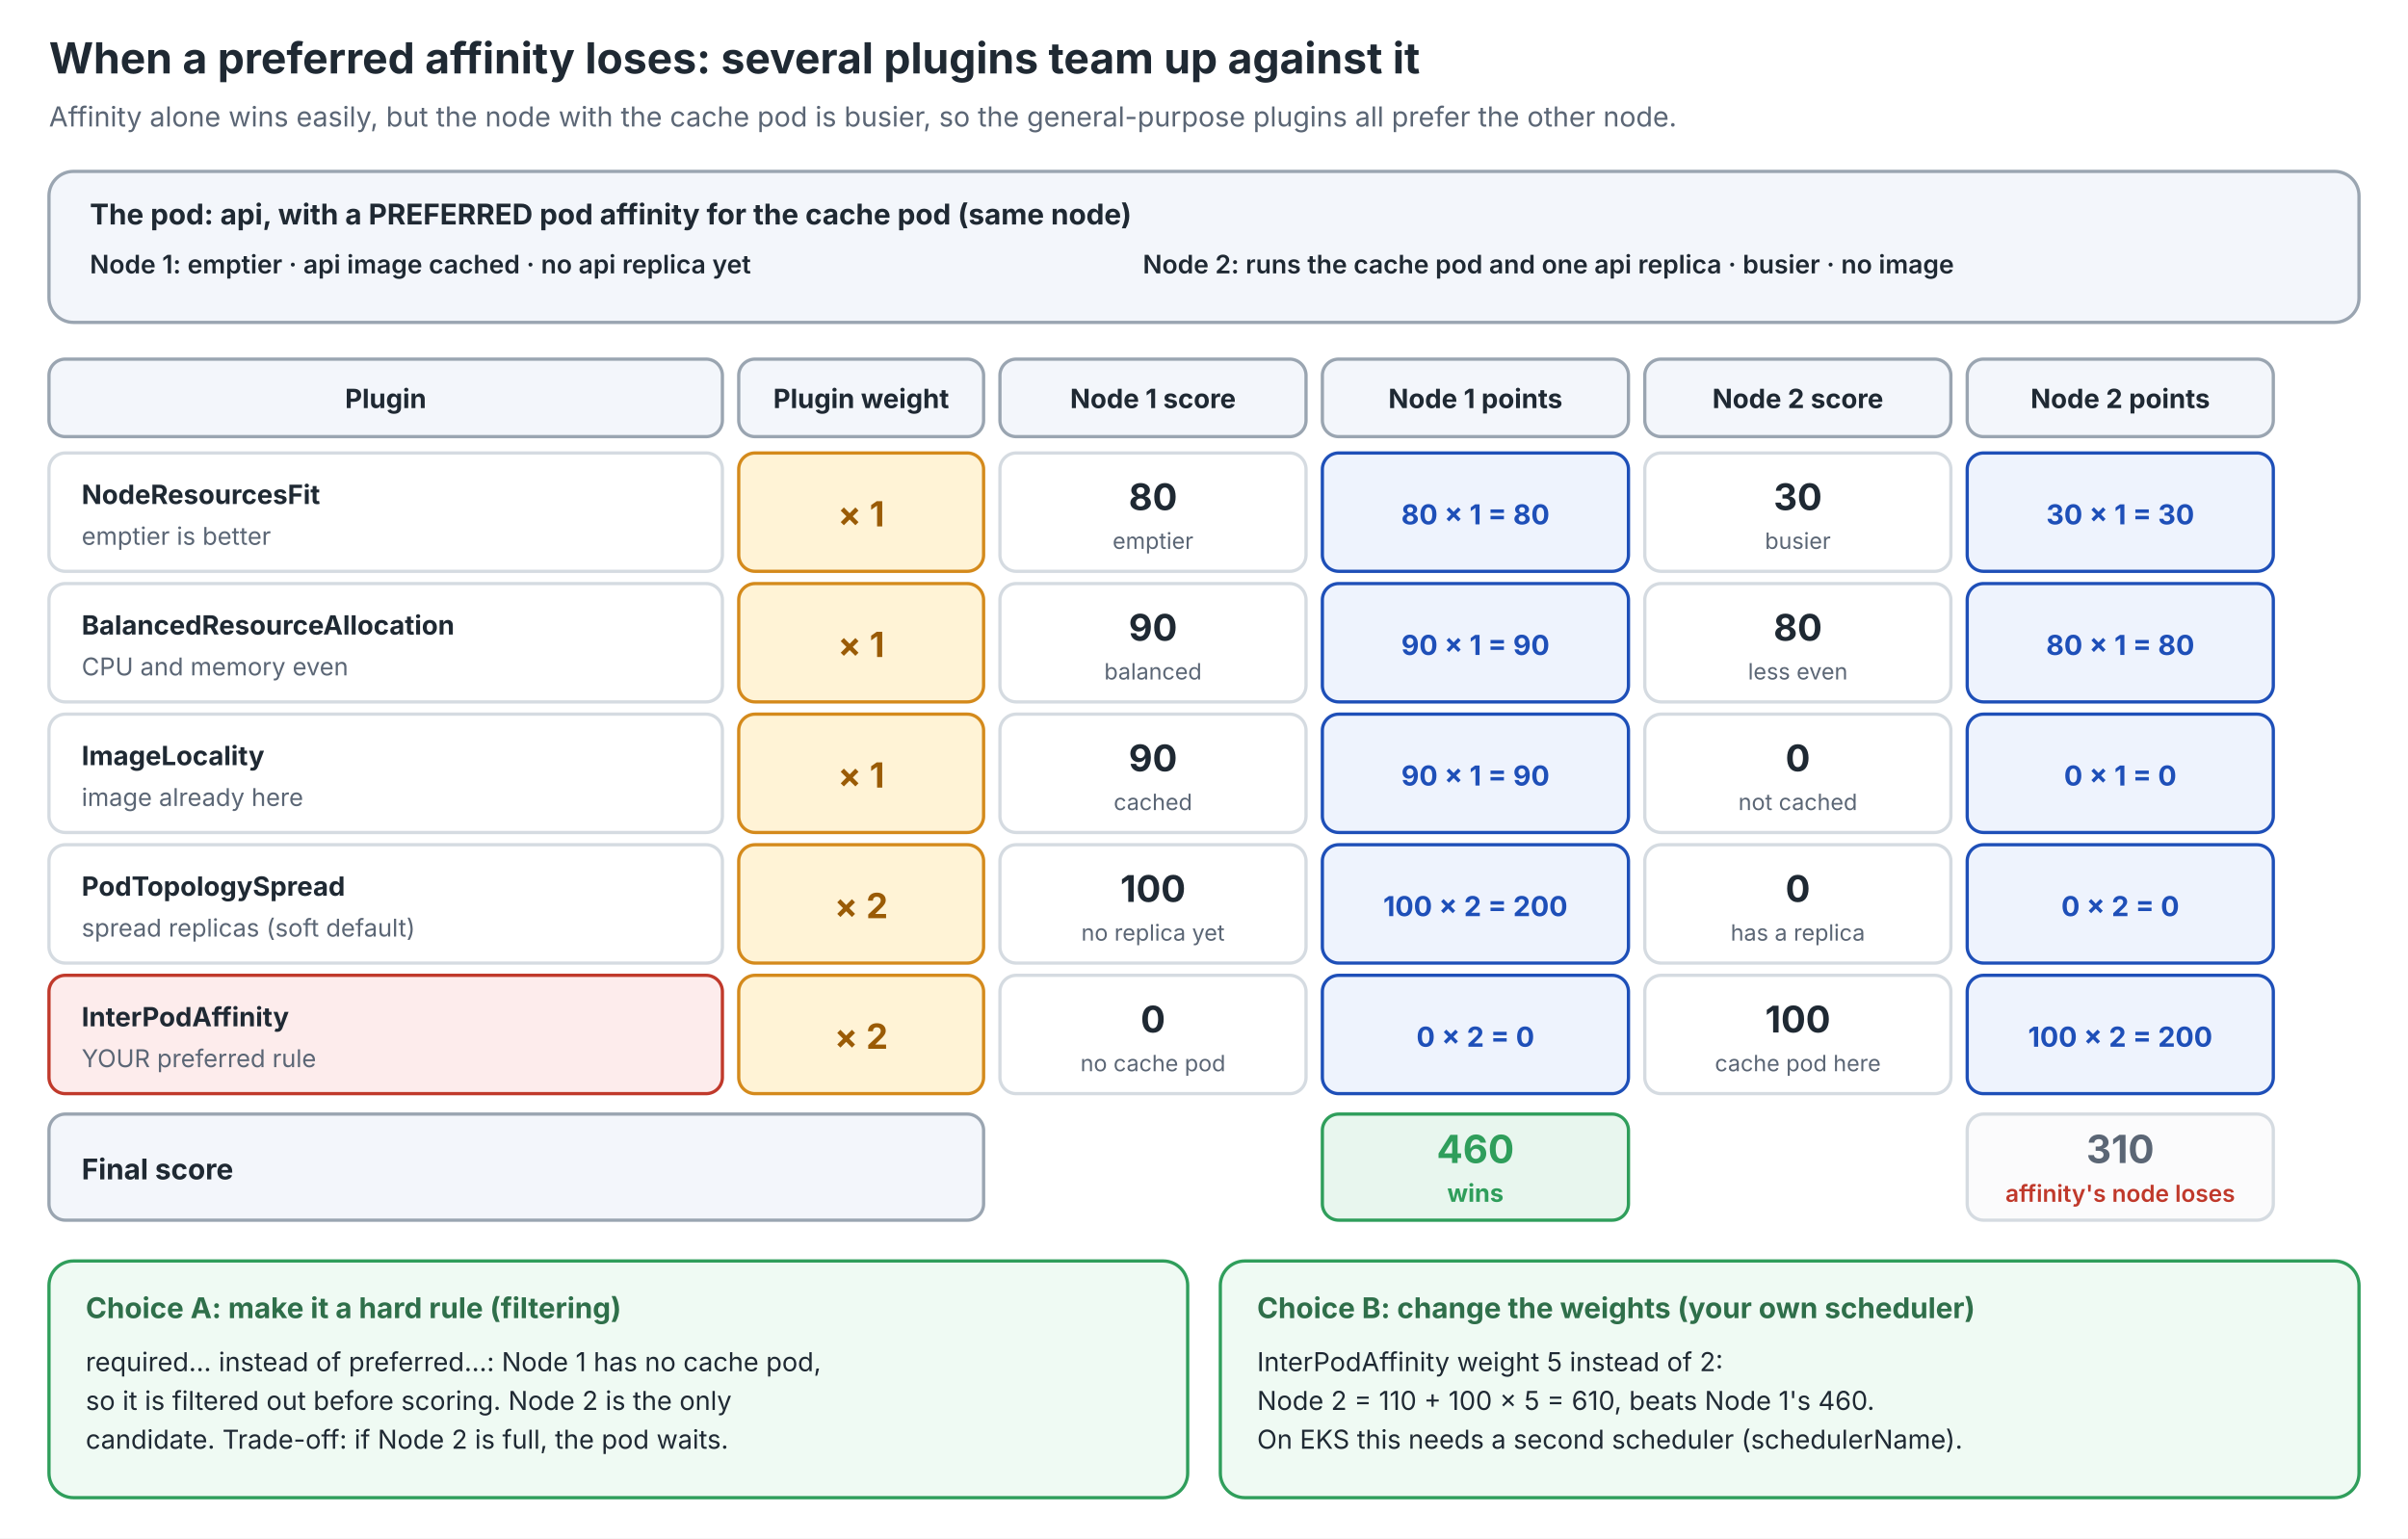
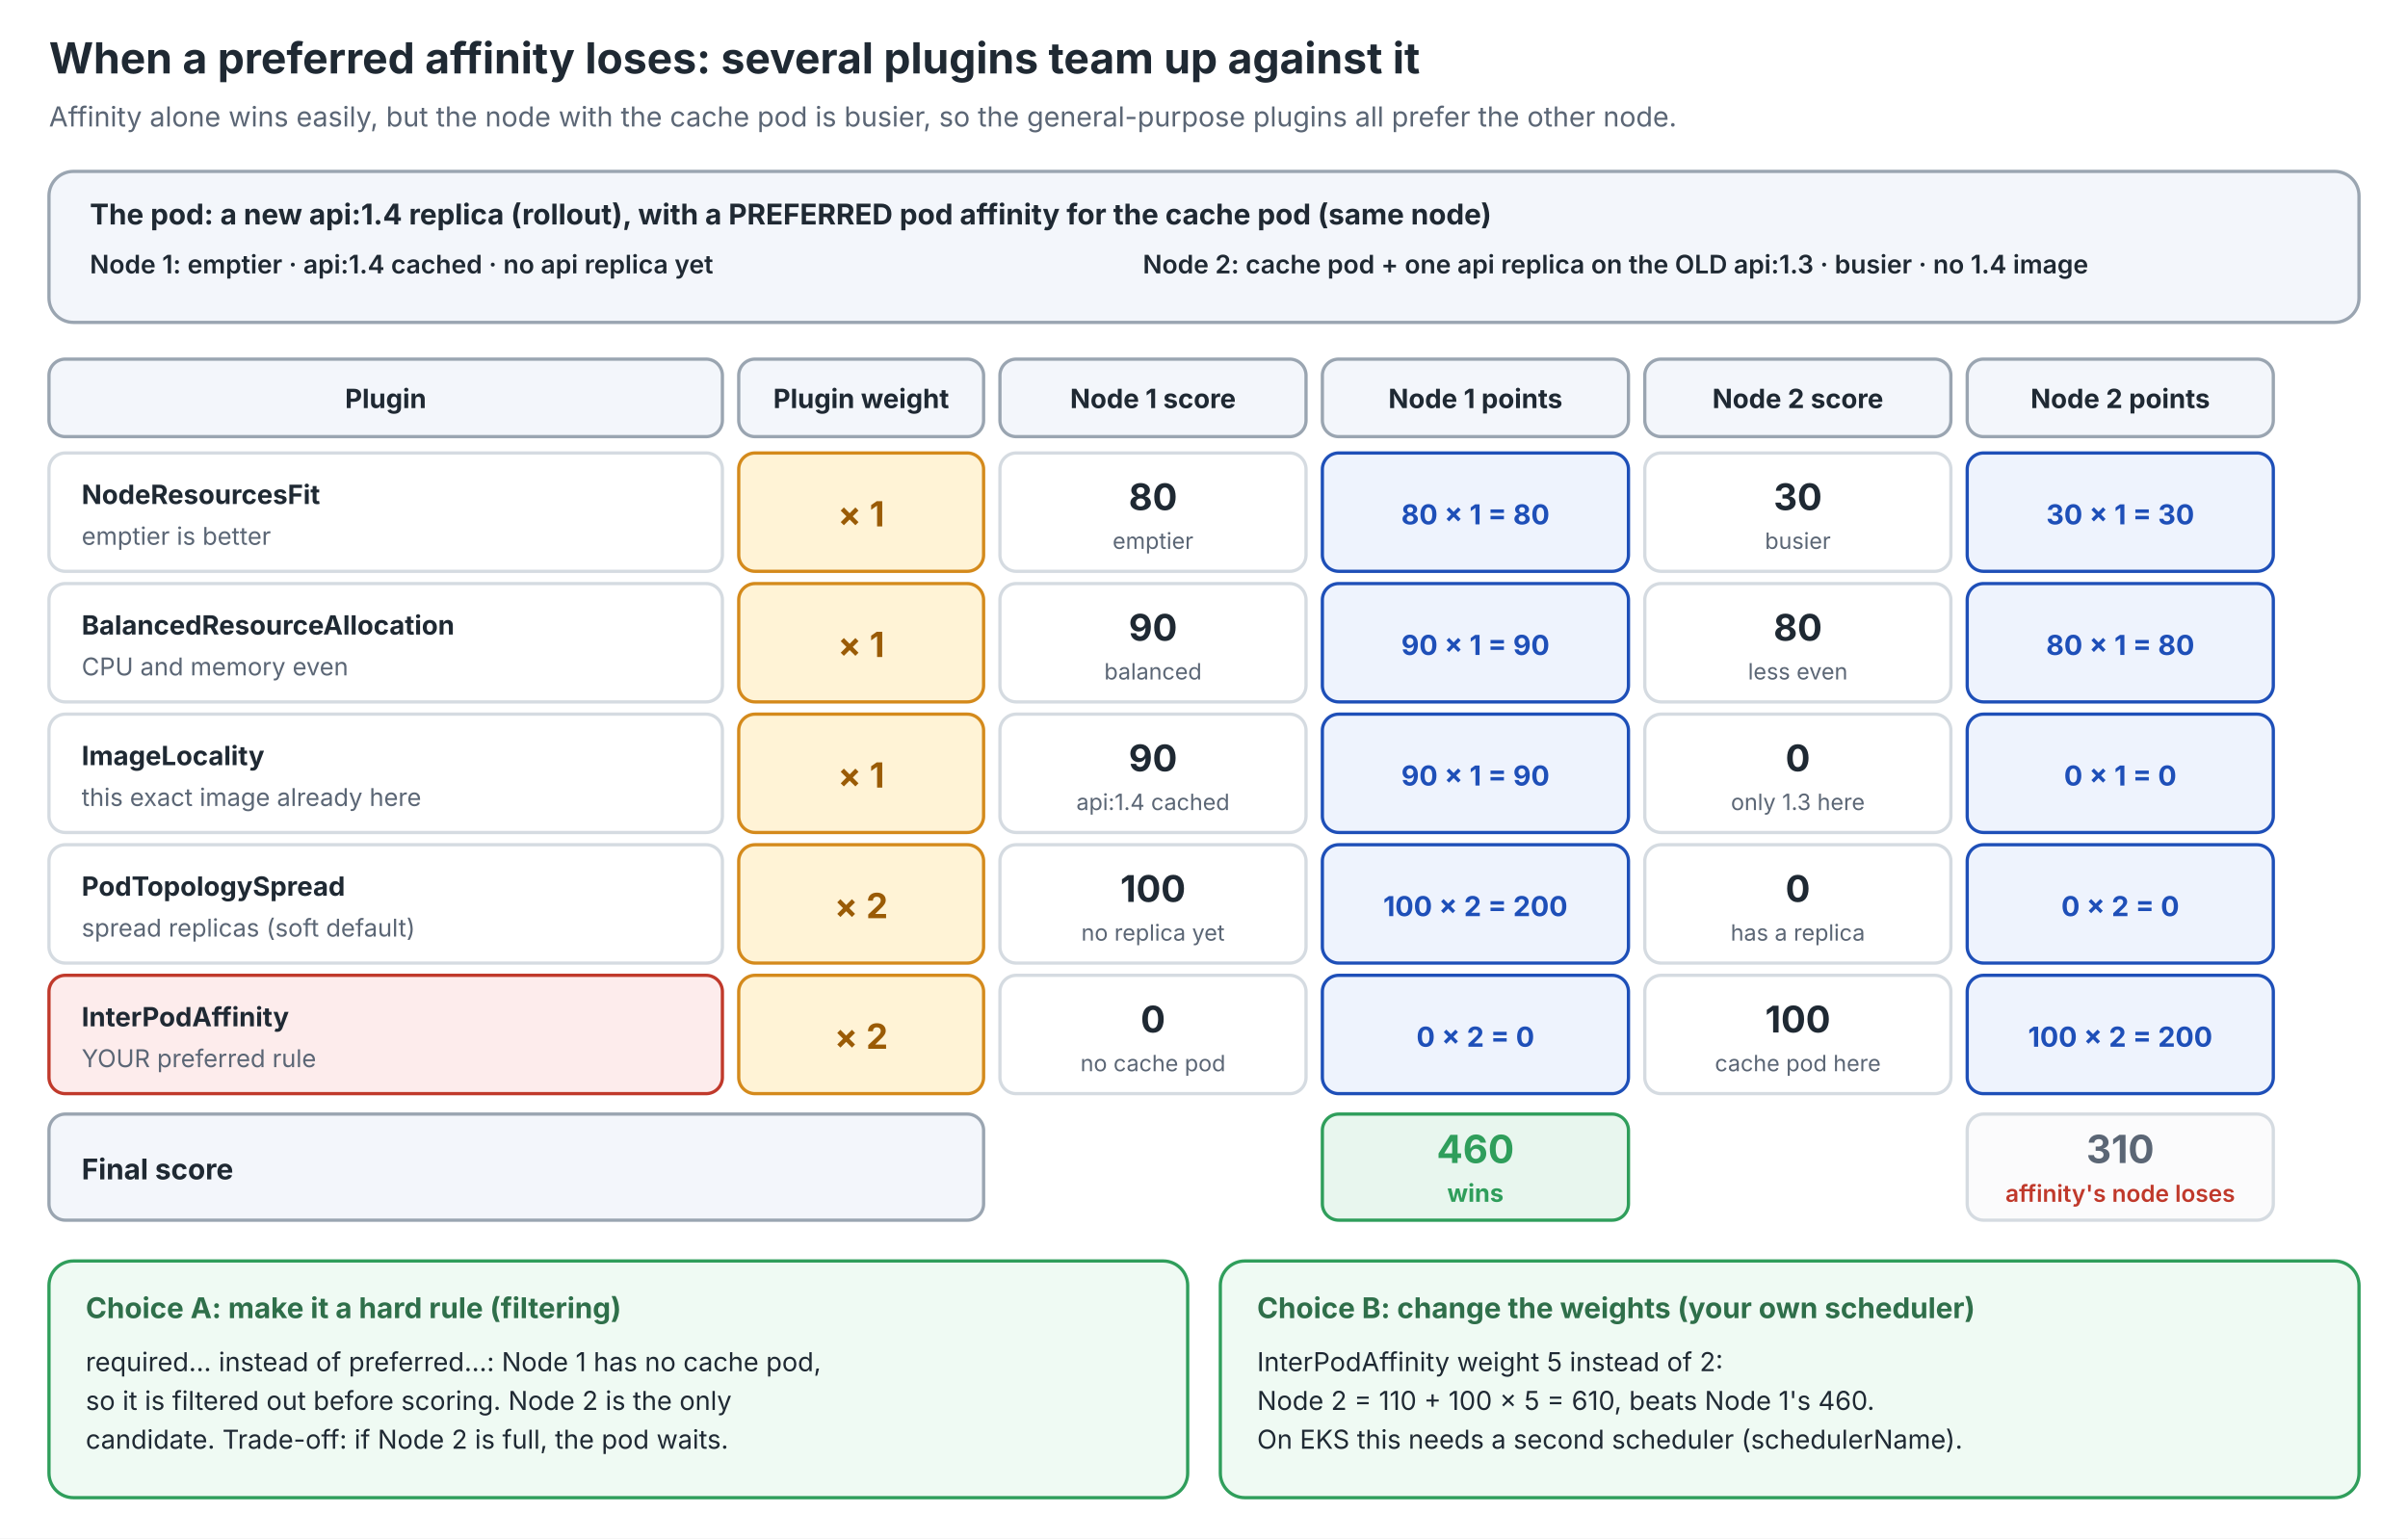
<svg xmlns="http://www.w3.org/2000/svg" viewBox="0 0 1180 754" width="1180" height="754" style="color-scheme: light">
  <rect width="100%" height="100%" fill="#ffffff" />
  <defs>
    <marker id="ar" viewBox="0 0 10 10" refX="9" refY="5" markerWidth="7" markerHeight="7" orient="auto-start-reverse">
      <path d="M0,0 L10,5 L0,10 z" fill="#5b6675" />
    </marker>
  </defs>
  <text x="24" y="36" font-family="Inter, Segoe UI, Helvetica, Arial, sans-serif" font-size="21" font-weight="700" fill="#1f2933" text-anchor="start">
    <tspan x="24" dy="0" font-weight="700" fill="#1f2933">When a preferred affinity loses: several plugins team up against it</tspan>
  </text>
  <text x="24" y="62" font-family="Inter, Segoe UI, Helvetica, Arial, sans-serif" font-size="13.5" font-weight="400" fill="#5b6675" text-anchor="start">
    <tspan x="24" dy="0" font-weight="400" fill="#5b6675">Affinity alone wins easily, but the node with the cache pod is busier, so the general-purpose plugins all prefer the other node.</tspan>
  </text>
  <rect x="24" y="84" width="1132" height="74" rx="12" fill="#f3f6fb" stroke="#9aa5b1" stroke-width="1.6" />
  <text x="44" y="110" font-family="Inter, Segoe UI, Helvetica, Arial, sans-serif" font-size="14" font-weight="400" fill="#1f2933" text-anchor="start">
-     <tspan x="44" dy="0" font-weight="700" fill="#1f2933">The pod: api, with a PREFERRED pod affinity for the cache pod (same node)</tspan>
+     <tspan x="44" dy="0" font-weight="700" fill="#1f2933">The pod: a new api:1.4 replica (rollout), with a PREFERRED pod affinity for the cache pod (same node)</tspan>
  </text>
  <text x="44" y="134" font-family="Inter, Segoe UI, Helvetica, Arial, sans-serif" font-size="12.5" font-weight="600" fill="#1f2933" text-anchor="start">
-     <tspan x="44" dy="0" font-weight="600" fill="#1f2933">Node 1: emptier · api image cached · no api replica yet</tspan>
+     <tspan x="44" dy="0" font-weight="600" fill="#1f2933">Node 1: emptier · api:1.4 cached · no api replica yet</tspan>
  </text>
  <text x="560" y="134" font-family="Inter, Segoe UI, Helvetica, Arial, sans-serif" font-size="12.5" font-weight="600" fill="#1f2933" text-anchor="start">
-     <tspan x="560" dy="0" font-weight="600" fill="#1f2933">Node 2: runs the cache pod and one api replica · busier · no image</tspan>
+     <tspan x="560" dy="0" font-weight="600" fill="#1f2933">Node 2: cache pod + one api replica on the OLD api:1.3 · busier · no 1.4 image</tspan>
  </text>
  <rect x="24" y="176" width="330" height="38" rx="8" fill="#f3f6fb" stroke="#9aa5b1" stroke-width="1.6" />
  <text x="189.0" y="200" font-family="Inter, Segoe UI, Helvetica, Arial, sans-serif" font-size="13" font-weight="700" fill="#1f2933" text-anchor="middle">
    <tspan x="189.0" dy="0" font-weight="700" fill="#1f2933">Plugin</tspan>
  </text>
  <rect x="362" y="176" width="120" height="38" rx="8" fill="#f3f6fb" stroke="#9aa5b1" stroke-width="1.6" />
  <text x="422.0" y="200" font-family="Inter, Segoe UI, Helvetica, Arial, sans-serif" font-size="13" font-weight="700" fill="#1f2933" text-anchor="middle">
    <tspan x="422.0" dy="0" font-weight="700" fill="#1f2933">Plugin weight</tspan>
  </text>
  <rect x="490" y="176" width="150" height="38" rx="8" fill="#f3f6fb" stroke="#9aa5b1" stroke-width="1.6" />
  <text x="565.0" y="200" font-family="Inter, Segoe UI, Helvetica, Arial, sans-serif" font-size="13" font-weight="700" fill="#1f2933" text-anchor="middle">
    <tspan x="565.0" dy="0" font-weight="700" fill="#1f2933">Node 1 score</tspan>
  </text>
  <rect x="648" y="176" width="150" height="38" rx="8" fill="#f3f6fb" stroke="#9aa5b1" stroke-width="1.6" />
  <text x="723.0" y="200" font-family="Inter, Segoe UI, Helvetica, Arial, sans-serif" font-size="13" font-weight="700" fill="#1f2933" text-anchor="middle">
    <tspan x="723.0" dy="0" font-weight="700" fill="#1f2933">Node 1 points</tspan>
  </text>
  <rect x="806" y="176" width="150" height="38" rx="8" fill="#f3f6fb" stroke="#9aa5b1" stroke-width="1.6" />
  <text x="881.0" y="200" font-family="Inter, Segoe UI, Helvetica, Arial, sans-serif" font-size="13" font-weight="700" fill="#1f2933" text-anchor="middle">
    <tspan x="881.0" dy="0" font-weight="700" fill="#1f2933">Node 2 score</tspan>
  </text>
  <rect x="964" y="176" width="150" height="38" rx="8" fill="#f3f6fb" stroke="#9aa5b1" stroke-width="1.6" />
  <text x="1039.0" y="200" font-family="Inter, Segoe UI, Helvetica, Arial, sans-serif" font-size="13" font-weight="700" fill="#1f2933" text-anchor="middle">
    <tspan x="1039.0" dy="0" font-weight="700" fill="#1f2933">Node 2 points</tspan>
  </text>
  <rect x="24" y="222" width="330" height="58" rx="8" fill="#ffffff" stroke="#d5dbe1" stroke-width="1.6" />
  <text x="40" y="247" font-family="Inter, Segoe UI, Helvetica, Arial, sans-serif" font-size="13" font-weight="400" fill="#1f2933" text-anchor="start">
    <tspan x="40" dy="0" font-weight="700" fill="#1f2933">NodeResourcesFit</tspan>
  </text>
  <text x="40" y="267" font-family="Inter, Segoe UI, Helvetica, Arial, sans-serif" font-size="12" font-weight="400" fill="#5b6675" text-anchor="start">
    <tspan x="40" dy="0" font-weight="400" fill="#5b6675">emptier is better</tspan>
  </text>
  <rect x="362" y="222" width="120" height="58" rx="8" fill="#fff3d6" stroke="#d48a1c" stroke-width="1.6" />
  <text x="422" y="258" font-family="Inter, Segoe UI, Helvetica, Arial, sans-serif" font-size="17" font-weight="700" fill="#9a5b06" text-anchor="middle">
    <tspan x="422" dy="0" font-weight="700" fill="#9a5b06">× 1</tspan>
  </text>
  <rect x="490" y="222" width="150" height="58" rx="8" fill="#ffffff" stroke="#d5dbe1" stroke-width="1.6" />
  <text x="565" y="250" font-family="Inter, Segoe UI, Helvetica, Arial, sans-serif" font-size="18" font-weight="700" fill="#1f2933" text-anchor="middle">
    <tspan x="565" dy="0" font-weight="700" fill="#1f2933">80</tspan>
  </text>
  <text x="565" y="269" font-family="Inter, Segoe UI, Helvetica, Arial, sans-serif" font-size="11" font-weight="400" fill="#5b6675" text-anchor="middle">
    <tspan x="565" dy="0" font-weight="400" fill="#5b6675">emptier</tspan>
  </text>
  <rect x="648" y="222" width="150" height="58" rx="8" fill="#eef3fd" stroke="#1e4fb8" stroke-width="1.6" />
  <text x="723" y="257" font-family="Inter, Segoe UI, Helvetica, Arial, sans-serif" font-size="13.5" font-weight="700" fill="#1e4fb8" text-anchor="middle">
    <tspan x="723" dy="0" font-weight="700" fill="#1e4fb8">80 × 1 = 80</tspan>
  </text>
  <rect x="806" y="222" width="150" height="58" rx="8" fill="#ffffff" stroke="#d5dbe1" stroke-width="1.6" />
  <text x="881" y="250" font-family="Inter, Segoe UI, Helvetica, Arial, sans-serif" font-size="18" font-weight="700" fill="#1f2933" text-anchor="middle">
    <tspan x="881" dy="0" font-weight="700" fill="#1f2933">30</tspan>
  </text>
  <text x="881" y="269" font-family="Inter, Segoe UI, Helvetica, Arial, sans-serif" font-size="11" font-weight="400" fill="#5b6675" text-anchor="middle">
    <tspan x="881" dy="0" font-weight="400" fill="#5b6675">busier</tspan>
  </text>
  <rect x="964" y="222" width="150" height="58" rx="8" fill="#eef3fd" stroke="#1e4fb8" stroke-width="1.6" />
  <text x="1039" y="257" font-family="Inter, Segoe UI, Helvetica, Arial, sans-serif" font-size="13.5" font-weight="700" fill="#1e4fb8" text-anchor="middle">
    <tspan x="1039" dy="0" font-weight="700" fill="#1e4fb8">30 × 1 = 30</tspan>
  </text>
  <rect x="24" y="286" width="330" height="58" rx="8" fill="#ffffff" stroke="#d5dbe1" stroke-width="1.6" />
  <text x="40" y="311" font-family="Inter, Segoe UI, Helvetica, Arial, sans-serif" font-size="13" font-weight="400" fill="#1f2933" text-anchor="start">
    <tspan x="40" dy="0" font-weight="700" fill="#1f2933">BalancedResourceAllocation</tspan>
  </text>
  <text x="40" y="331" font-family="Inter, Segoe UI, Helvetica, Arial, sans-serif" font-size="12" font-weight="400" fill="#5b6675" text-anchor="start">
    <tspan x="40" dy="0" font-weight="400" fill="#5b6675">CPU and memory even</tspan>
  </text>
  <rect x="362" y="286" width="120" height="58" rx="8" fill="#fff3d6" stroke="#d48a1c" stroke-width="1.6" />
  <text x="422" y="322" font-family="Inter, Segoe UI, Helvetica, Arial, sans-serif" font-size="17" font-weight="700" fill="#9a5b06" text-anchor="middle">
    <tspan x="422" dy="0" font-weight="700" fill="#9a5b06">× 1</tspan>
  </text>
  <rect x="490" y="286" width="150" height="58" rx="8" fill="#ffffff" stroke="#d5dbe1" stroke-width="1.6" />
  <text x="565" y="314" font-family="Inter, Segoe UI, Helvetica, Arial, sans-serif" font-size="18" font-weight="700" fill="#1f2933" text-anchor="middle">
    <tspan x="565" dy="0" font-weight="700" fill="#1f2933">90</tspan>
  </text>
  <text x="565" y="333" font-family="Inter, Segoe UI, Helvetica, Arial, sans-serif" font-size="11" font-weight="400" fill="#5b6675" text-anchor="middle">
    <tspan x="565" dy="0" font-weight="400" fill="#5b6675">balanced</tspan>
  </text>
  <rect x="648" y="286" width="150" height="58" rx="8" fill="#eef3fd" stroke="#1e4fb8" stroke-width="1.6" />
  <text x="723" y="321" font-family="Inter, Segoe UI, Helvetica, Arial, sans-serif" font-size="13.5" font-weight="700" fill="#1e4fb8" text-anchor="middle">
    <tspan x="723" dy="0" font-weight="700" fill="#1e4fb8">90 × 1 = 90</tspan>
  </text>
  <rect x="806" y="286" width="150" height="58" rx="8" fill="#ffffff" stroke="#d5dbe1" stroke-width="1.6" />
  <text x="881" y="314" font-family="Inter, Segoe UI, Helvetica, Arial, sans-serif" font-size="18" font-weight="700" fill="#1f2933" text-anchor="middle">
    <tspan x="881" dy="0" font-weight="700" fill="#1f2933">80</tspan>
  </text>
  <text x="881" y="333" font-family="Inter, Segoe UI, Helvetica, Arial, sans-serif" font-size="11" font-weight="400" fill="#5b6675" text-anchor="middle">
    <tspan x="881" dy="0" font-weight="400" fill="#5b6675">less even</tspan>
  </text>
  <rect x="964" y="286" width="150" height="58" rx="8" fill="#eef3fd" stroke="#1e4fb8" stroke-width="1.6" />
  <text x="1039" y="321" font-family="Inter, Segoe UI, Helvetica, Arial, sans-serif" font-size="13.5" font-weight="700" fill="#1e4fb8" text-anchor="middle">
    <tspan x="1039" dy="0" font-weight="700" fill="#1e4fb8">80 × 1 = 80</tspan>
  </text>
  <rect x="24" y="350" width="330" height="58" rx="8" fill="#ffffff" stroke="#d5dbe1" stroke-width="1.6" />
  <text x="40" y="375" font-family="Inter, Segoe UI, Helvetica, Arial, sans-serif" font-size="13" font-weight="400" fill="#1f2933" text-anchor="start">
    <tspan x="40" dy="0" font-weight="700" fill="#1f2933">ImageLocality</tspan>
  </text>
  <text x="40" y="395" font-family="Inter, Segoe UI, Helvetica, Arial, sans-serif" font-size="12" font-weight="400" fill="#5b6675" text-anchor="start">
-     <tspan x="40" dy="0" font-weight="400" fill="#5b6675">image already here</tspan>
+     <tspan x="40" dy="0" font-weight="400" fill="#5b6675">this exact image already here</tspan>
  </text>
  <rect x="362" y="350" width="120" height="58" rx="8" fill="#fff3d6" stroke="#d48a1c" stroke-width="1.6" />
  <text x="422" y="386" font-family="Inter, Segoe UI, Helvetica, Arial, sans-serif" font-size="17" font-weight="700" fill="#9a5b06" text-anchor="middle">
    <tspan x="422" dy="0" font-weight="700" fill="#9a5b06">× 1</tspan>
  </text>
  <rect x="490" y="350" width="150" height="58" rx="8" fill="#ffffff" stroke="#d5dbe1" stroke-width="1.6" />
  <text x="565" y="378" font-family="Inter, Segoe UI, Helvetica, Arial, sans-serif" font-size="18" font-weight="700" fill="#1f2933" text-anchor="middle">
    <tspan x="565" dy="0" font-weight="700" fill="#1f2933">90</tspan>
  </text>
  <text x="565" y="397" font-family="Inter, Segoe UI, Helvetica, Arial, sans-serif" font-size="11" font-weight="400" fill="#5b6675" text-anchor="middle">
-     <tspan x="565" dy="0" font-weight="400" fill="#5b6675">cached</tspan>
+     <tspan x="565" dy="0" font-weight="400" fill="#5b6675">api:1.4 cached</tspan>
  </text>
  <rect x="648" y="350" width="150" height="58" rx="8" fill="#eef3fd" stroke="#1e4fb8" stroke-width="1.6" />
  <text x="723" y="385" font-family="Inter, Segoe UI, Helvetica, Arial, sans-serif" font-size="13.5" font-weight="700" fill="#1e4fb8" text-anchor="middle">
    <tspan x="723" dy="0" font-weight="700" fill="#1e4fb8">90 × 1 = 90</tspan>
  </text>
  <rect x="806" y="350" width="150" height="58" rx="8" fill="#ffffff" stroke="#d5dbe1" stroke-width="1.6" />
  <text x="881" y="378" font-family="Inter, Segoe UI, Helvetica, Arial, sans-serif" font-size="18" font-weight="700" fill="#1f2933" text-anchor="middle">
    <tspan x="881" dy="0" font-weight="700" fill="#1f2933">0</tspan>
  </text>
  <text x="881" y="397" font-family="Inter, Segoe UI, Helvetica, Arial, sans-serif" font-size="11" font-weight="400" fill="#5b6675" text-anchor="middle">
-     <tspan x="881" dy="0" font-weight="400" fill="#5b6675">not cached</tspan>
+     <tspan x="881" dy="0" font-weight="400" fill="#5b6675">only 1.3 here</tspan>
  </text>
  <rect x="964" y="350" width="150" height="58" rx="8" fill="#eef3fd" stroke="#1e4fb8" stroke-width="1.6" />
  <text x="1039" y="385" font-family="Inter, Segoe UI, Helvetica, Arial, sans-serif" font-size="13.5" font-weight="700" fill="#1e4fb8" text-anchor="middle">
    <tspan x="1039" dy="0" font-weight="700" fill="#1e4fb8">0 × 1 = 0</tspan>
  </text>
  <rect x="24" y="414" width="330" height="58" rx="8" fill="#ffffff" stroke="#d5dbe1" stroke-width="1.6" />
  <text x="40" y="439" font-family="Inter, Segoe UI, Helvetica, Arial, sans-serif" font-size="13" font-weight="400" fill="#1f2933" text-anchor="start">
    <tspan x="40" dy="0" font-weight="700" fill="#1f2933">PodTopologySpread</tspan>
  </text>
  <text x="40" y="459" font-family="Inter, Segoe UI, Helvetica, Arial, sans-serif" font-size="12" font-weight="400" fill="#5b6675" text-anchor="start">
    <tspan x="40" dy="0" font-weight="400" fill="#5b6675">spread replicas (soft default)</tspan>
  </text>
  <rect x="362" y="414" width="120" height="58" rx="8" fill="#fff3d6" stroke="#d48a1c" stroke-width="1.6" />
  <text x="422" y="450" font-family="Inter, Segoe UI, Helvetica, Arial, sans-serif" font-size="17" font-weight="700" fill="#9a5b06" text-anchor="middle">
    <tspan x="422" dy="0" font-weight="700" fill="#9a5b06">× 2</tspan>
  </text>
  <rect x="490" y="414" width="150" height="58" rx="8" fill="#ffffff" stroke="#d5dbe1" stroke-width="1.6" />
  <text x="565" y="442" font-family="Inter, Segoe UI, Helvetica, Arial, sans-serif" font-size="18" font-weight="700" fill="#1f2933" text-anchor="middle">
    <tspan x="565" dy="0" font-weight="700" fill="#1f2933">100</tspan>
  </text>
  <text x="565" y="461" font-family="Inter, Segoe UI, Helvetica, Arial, sans-serif" font-size="11" font-weight="400" fill="#5b6675" text-anchor="middle">
    <tspan x="565" dy="0" font-weight="400" fill="#5b6675">no replica yet</tspan>
  </text>
  <rect x="648" y="414" width="150" height="58" rx="8" fill="#eef3fd" stroke="#1e4fb8" stroke-width="1.6" />
  <text x="723" y="449" font-family="Inter, Segoe UI, Helvetica, Arial, sans-serif" font-size="13.5" font-weight="700" fill="#1e4fb8" text-anchor="middle">
    <tspan x="723" dy="0" font-weight="700" fill="#1e4fb8">100 × 2 = 200</tspan>
  </text>
  <rect x="806" y="414" width="150" height="58" rx="8" fill="#ffffff" stroke="#d5dbe1" stroke-width="1.6" />
  <text x="881" y="442" font-family="Inter, Segoe UI, Helvetica, Arial, sans-serif" font-size="18" font-weight="700" fill="#1f2933" text-anchor="middle">
    <tspan x="881" dy="0" font-weight="700" fill="#1f2933">0</tspan>
  </text>
  <text x="881" y="461" font-family="Inter, Segoe UI, Helvetica, Arial, sans-serif" font-size="11" font-weight="400" fill="#5b6675" text-anchor="middle">
    <tspan x="881" dy="0" font-weight="400" fill="#5b6675">has a replica</tspan>
  </text>
  <rect x="964" y="414" width="150" height="58" rx="8" fill="#eef3fd" stroke="#1e4fb8" stroke-width="1.6" />
  <text x="1039" y="449" font-family="Inter, Segoe UI, Helvetica, Arial, sans-serif" font-size="13.5" font-weight="700" fill="#1e4fb8" text-anchor="middle">
    <tspan x="1039" dy="0" font-weight="700" fill="#1e4fb8">0 × 2 = 0</tspan>
  </text>
  <rect x="24" y="478" width="330" height="58" rx="8" fill="#fdecec" stroke="#c0392b" stroke-width="1.6" />
  <text x="40" y="503" font-family="Inter, Segoe UI, Helvetica, Arial, sans-serif" font-size="13" font-weight="400" fill="#1f2933" text-anchor="start">
    <tspan x="40" dy="0" font-weight="700" fill="#1f2933">InterPodAffinity</tspan>
  </text>
  <text x="40" y="523" font-family="Inter, Segoe UI, Helvetica, Arial, sans-serif" font-size="12" font-weight="400" fill="#5b6675" text-anchor="start">
    <tspan x="40" dy="0" font-weight="400" fill="#5b6675">YOUR preferred rule</tspan>
  </text>
  <rect x="362" y="478" width="120" height="58" rx="8" fill="#fff3d6" stroke="#d48a1c" stroke-width="1.6" />
  <text x="422" y="514" font-family="Inter, Segoe UI, Helvetica, Arial, sans-serif" font-size="17" font-weight="700" fill="#9a5b06" text-anchor="middle">
    <tspan x="422" dy="0" font-weight="700" fill="#9a5b06">× 2</tspan>
  </text>
  <rect x="490" y="478" width="150" height="58" rx="8" fill="#ffffff" stroke="#d5dbe1" stroke-width="1.6" />
  <text x="565" y="506" font-family="Inter, Segoe UI, Helvetica, Arial, sans-serif" font-size="18" font-weight="700" fill="#1f2933" text-anchor="middle">
    <tspan x="565" dy="0" font-weight="700" fill="#1f2933">0</tspan>
  </text>
  <text x="565" y="525" font-family="Inter, Segoe UI, Helvetica, Arial, sans-serif" font-size="11" font-weight="400" fill="#5b6675" text-anchor="middle">
    <tspan x="565" dy="0" font-weight="400" fill="#5b6675">no cache pod</tspan>
  </text>
  <rect x="648" y="478" width="150" height="58" rx="8" fill="#eef3fd" stroke="#1e4fb8" stroke-width="1.6" />
  <text x="723" y="513" font-family="Inter, Segoe UI, Helvetica, Arial, sans-serif" font-size="13.5" font-weight="700" fill="#1e4fb8" text-anchor="middle">
    <tspan x="723" dy="0" font-weight="700" fill="#1e4fb8">0 × 2 = 0</tspan>
  </text>
  <rect x="806" y="478" width="150" height="58" rx="8" fill="#ffffff" stroke="#d5dbe1" stroke-width="1.6" />
  <text x="881" y="506" font-family="Inter, Segoe UI, Helvetica, Arial, sans-serif" font-size="18" font-weight="700" fill="#1f2933" text-anchor="middle">
    <tspan x="881" dy="0" font-weight="700" fill="#1f2933">100</tspan>
  </text>
  <text x="881" y="525" font-family="Inter, Segoe UI, Helvetica, Arial, sans-serif" font-size="11" font-weight="400" fill="#5b6675" text-anchor="middle">
    <tspan x="881" dy="0" font-weight="400" fill="#5b6675">cache pod here</tspan>
  </text>
  <rect x="964" y="478" width="150" height="58" rx="8" fill="#eef3fd" stroke="#1e4fb8" stroke-width="1.6" />
  <text x="1039" y="513" font-family="Inter, Segoe UI, Helvetica, Arial, sans-serif" font-size="13.5" font-weight="700" fill="#1e4fb8" text-anchor="middle">
    <tspan x="1039" dy="0" font-weight="700" fill="#1e4fb8">100 × 2 = 200</tspan>
  </text>
  <rect x="24" y="546" width="458" height="52" rx="8" fill="#f3f6fb" stroke="#9aa5b1" stroke-width="1.6" />
  <text x="40" y="578" font-family="Inter, Segoe UI, Helvetica, Arial, sans-serif" font-size="14" font-weight="400" fill="#1f2933" text-anchor="start">
    <tspan x="40" dy="0" font-weight="700" fill="#1f2933">Final score</tspan>
  </text>
  <rect x="648" y="546" width="150" height="52" rx="8" fill="#e8f6ee" stroke="#2f9e5b" stroke-width="1.6" />
  <text x="723" y="570" font-family="Inter, Segoe UI, Helvetica, Arial, sans-serif" font-size="19" font-weight="700" fill="#2f9e5b" text-anchor="middle">
    <tspan x="723" dy="0" font-weight="700" fill="#2f9e5b">460</tspan>
  </text>
  <text x="723" y="589" font-family="Inter, Segoe UI, Helvetica, Arial, sans-serif" font-size="12" font-weight="700" fill="#2f9e5b" text-anchor="middle">
    <tspan x="723" dy="0" font-weight="700" fill="#2f9e5b">wins</tspan>
  </text>
  <rect x="964" y="546" width="150" height="52" rx="8" fill="#fbfbfc" stroke="#d5dbe1" stroke-width="1.6" />
  <text x="1039" y="570" font-family="Inter, Segoe UI, Helvetica, Arial, sans-serif" font-size="19" font-weight="700" fill="#5b6675" text-anchor="middle">
    <tspan x="1039" dy="0" font-weight="700" fill="#5b6675">310</tspan>
  </text>
  <text x="1039" y="589" font-family="Inter, Segoe UI, Helvetica, Arial, sans-serif" font-size="11.5" font-weight="600" fill="#c0392b" text-anchor="middle">
    <tspan x="1039" dy="0" font-weight="600" fill="#c0392b">affinity's node loses</tspan>
  </text>
  <rect x="24.0" y="618" width="558.0" height="116" rx="12" fill="#effaf3" stroke="#2f9e5b" stroke-width="1.6" />
  <text x="42.0" y="646" font-family="Inter, Segoe UI, Helvetica, Arial, sans-serif" font-size="14" font-weight="400" fill="#1f2933" text-anchor="start">
    <tspan x="42.0" dy="0" font-weight="700" fill="#2f6f4a">Choice A: make it a hard rule (filtering)</tspan>
  </text>
  <text x="42.0" y="672" font-family="Inter, Segoe UI, Helvetica, Arial, sans-serif" font-size="12.8" font-weight="400" fill="#1f2933" text-anchor="start">
    <tspan x="42.0" dy="0" font-weight="400" fill="#1f2933">required… instead of preferred…: Node 1 has no cache pod,</tspan>
    <tspan x="42.0" dy="19" font-weight="400" fill="#1f2933">so it is filtered out before scoring. Node 2 is the only</tspan>
    <tspan x="42.0" dy="19" font-weight="400" fill="#1f2933">candidate. Trade-off: if Node 2 is full, the pod waits.</tspan>
  </text>
  <rect x="598.0" y="618" width="558.0" height="116" rx="12" fill="#effaf3" stroke="#2f9e5b" stroke-width="1.6" />
  <text x="616.0" y="646" font-family="Inter, Segoe UI, Helvetica, Arial, sans-serif" font-size="14" font-weight="400" fill="#1f2933" text-anchor="start">
    <tspan x="616.0" dy="0" font-weight="700" fill="#2f6f4a">Choice B: change the weights (your own scheduler)</tspan>
  </text>
  <text x="616.0" y="672" font-family="Inter, Segoe UI, Helvetica, Arial, sans-serif" font-size="12.8" font-weight="400" fill="#1f2933" text-anchor="start">
    <tspan x="616.0" dy="0" font-weight="400" fill="#1f2933">InterPodAffinity weight 5 instead of 2:</tspan>
    <tspan x="616.0" dy="19" font-weight="400" fill="#1f2933">Node 2 = 110 + 100 × 5 = 610, beats Node 1's 460.</tspan>
    <tspan x="616.0" dy="19" font-weight="400" fill="#1f2933">On EKS this needs a second scheduler (schedulerName).</tspan>
  </text>
</svg>
